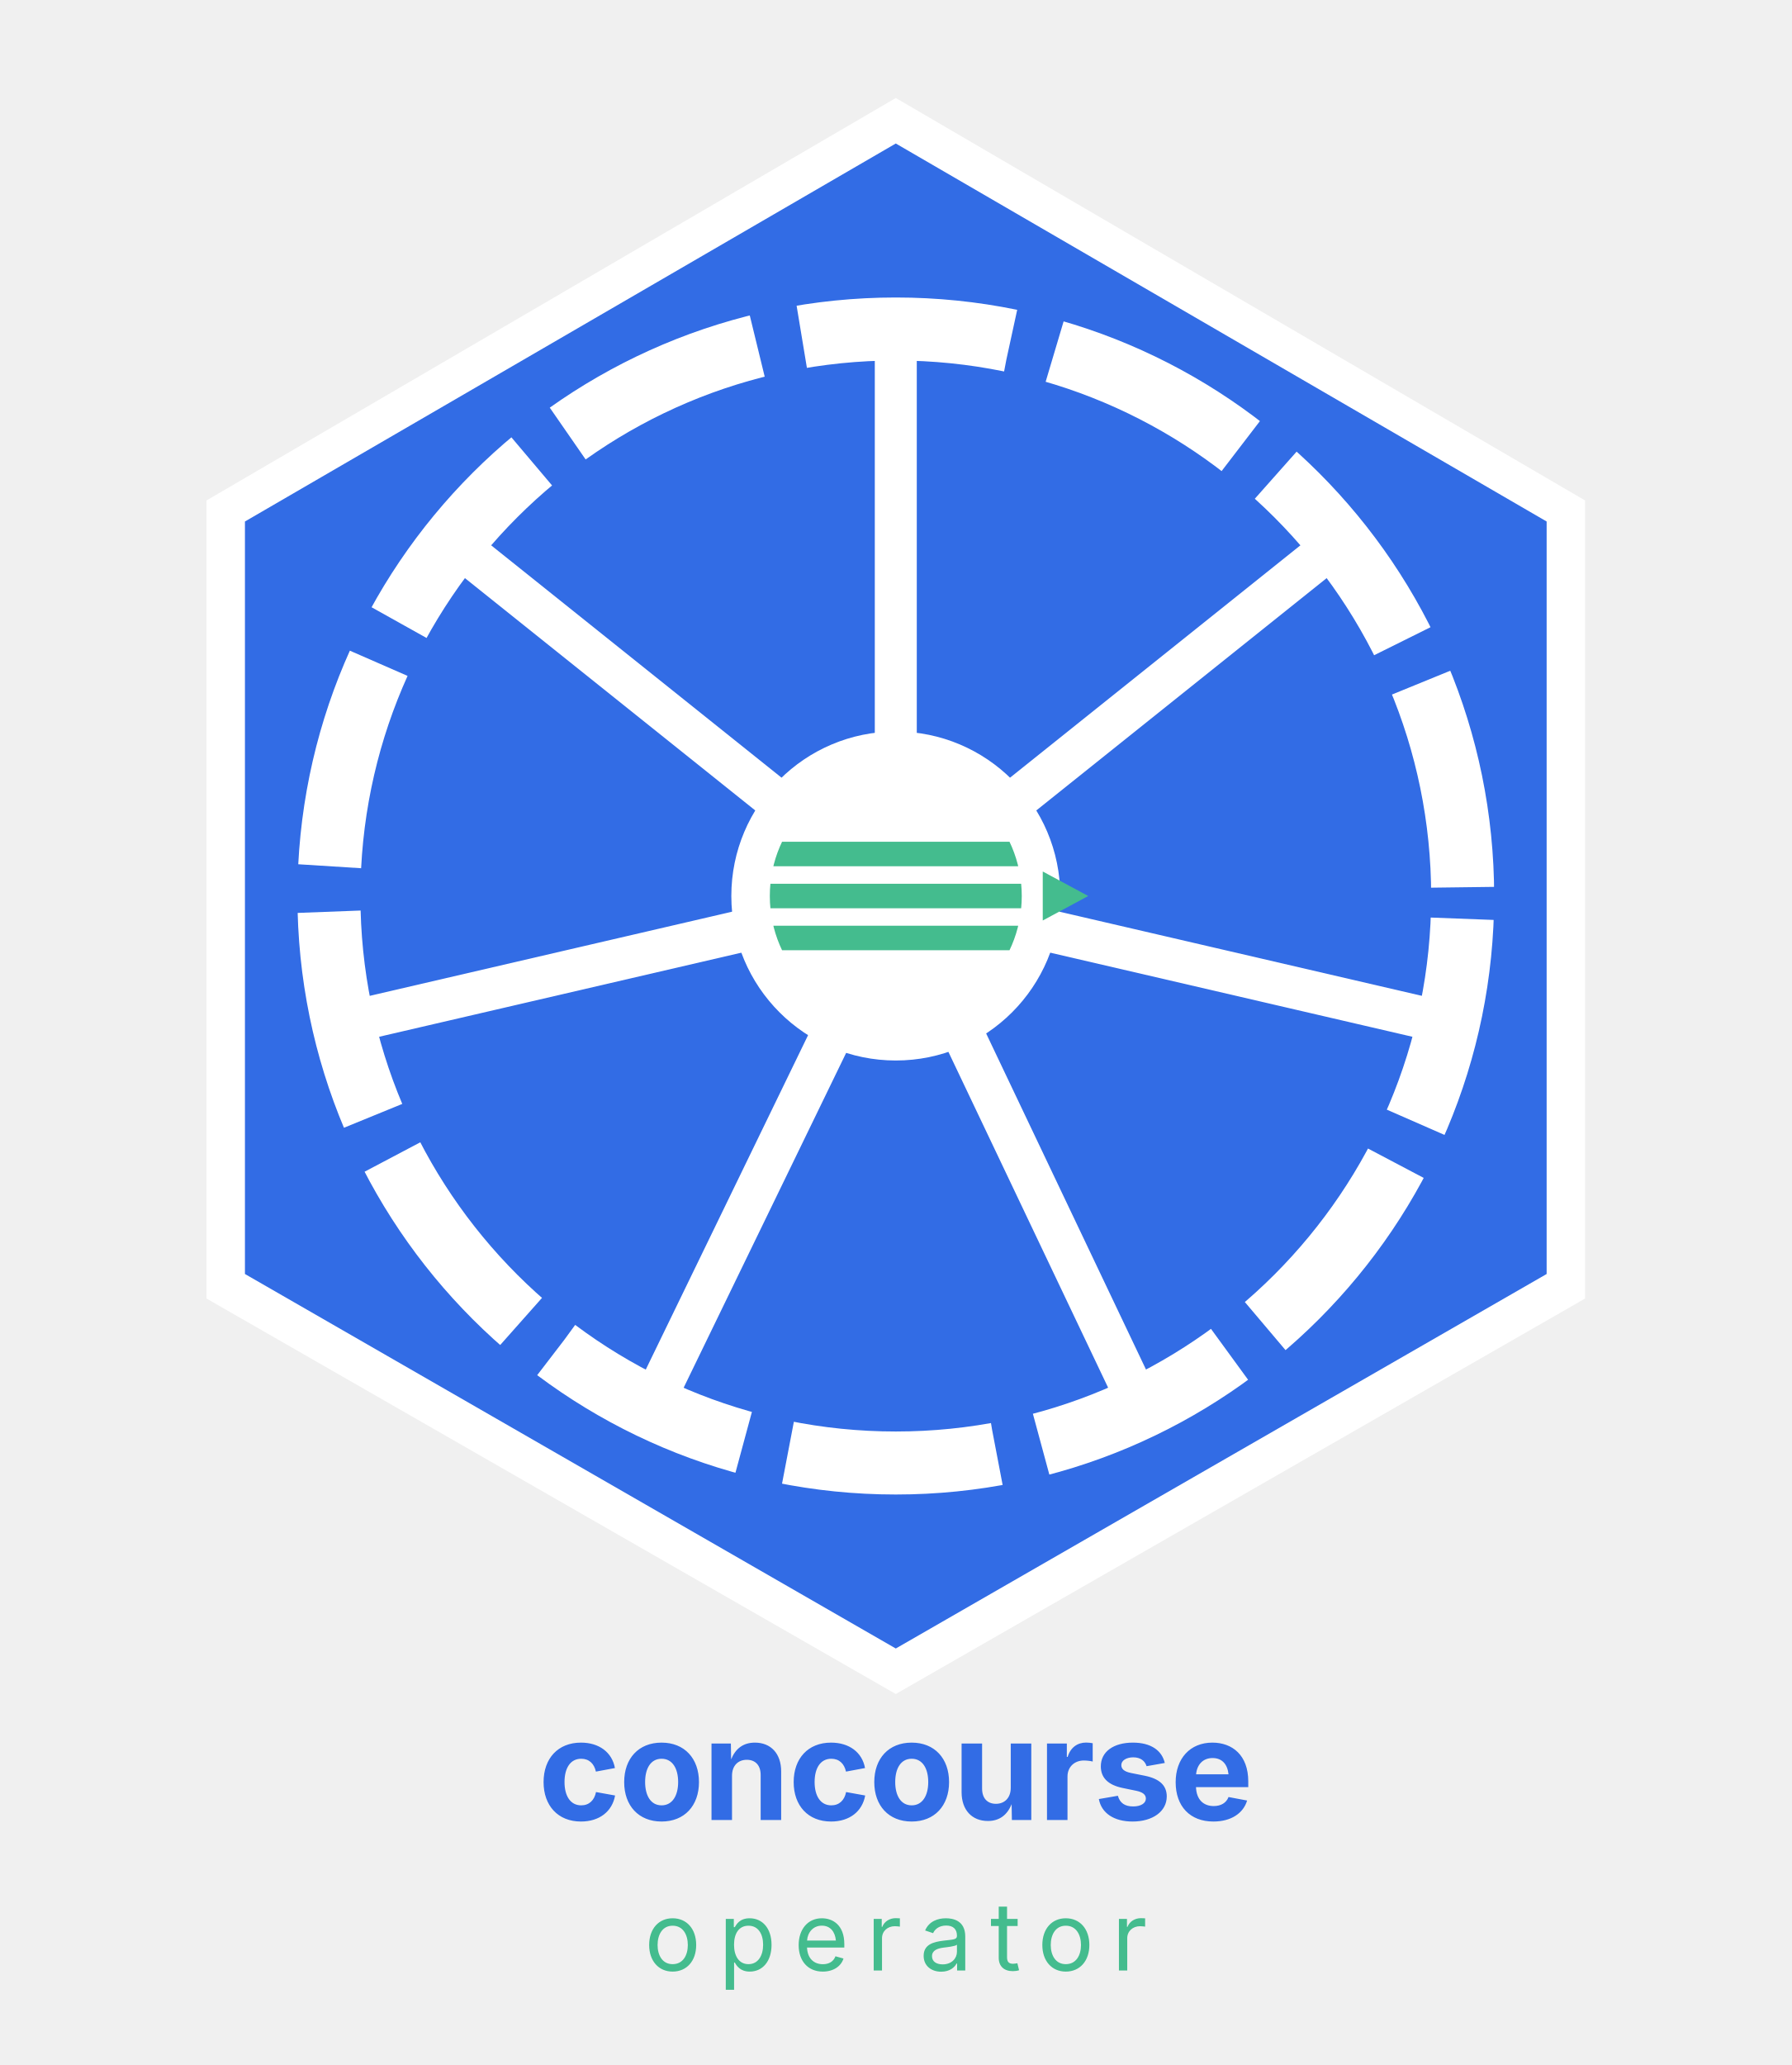
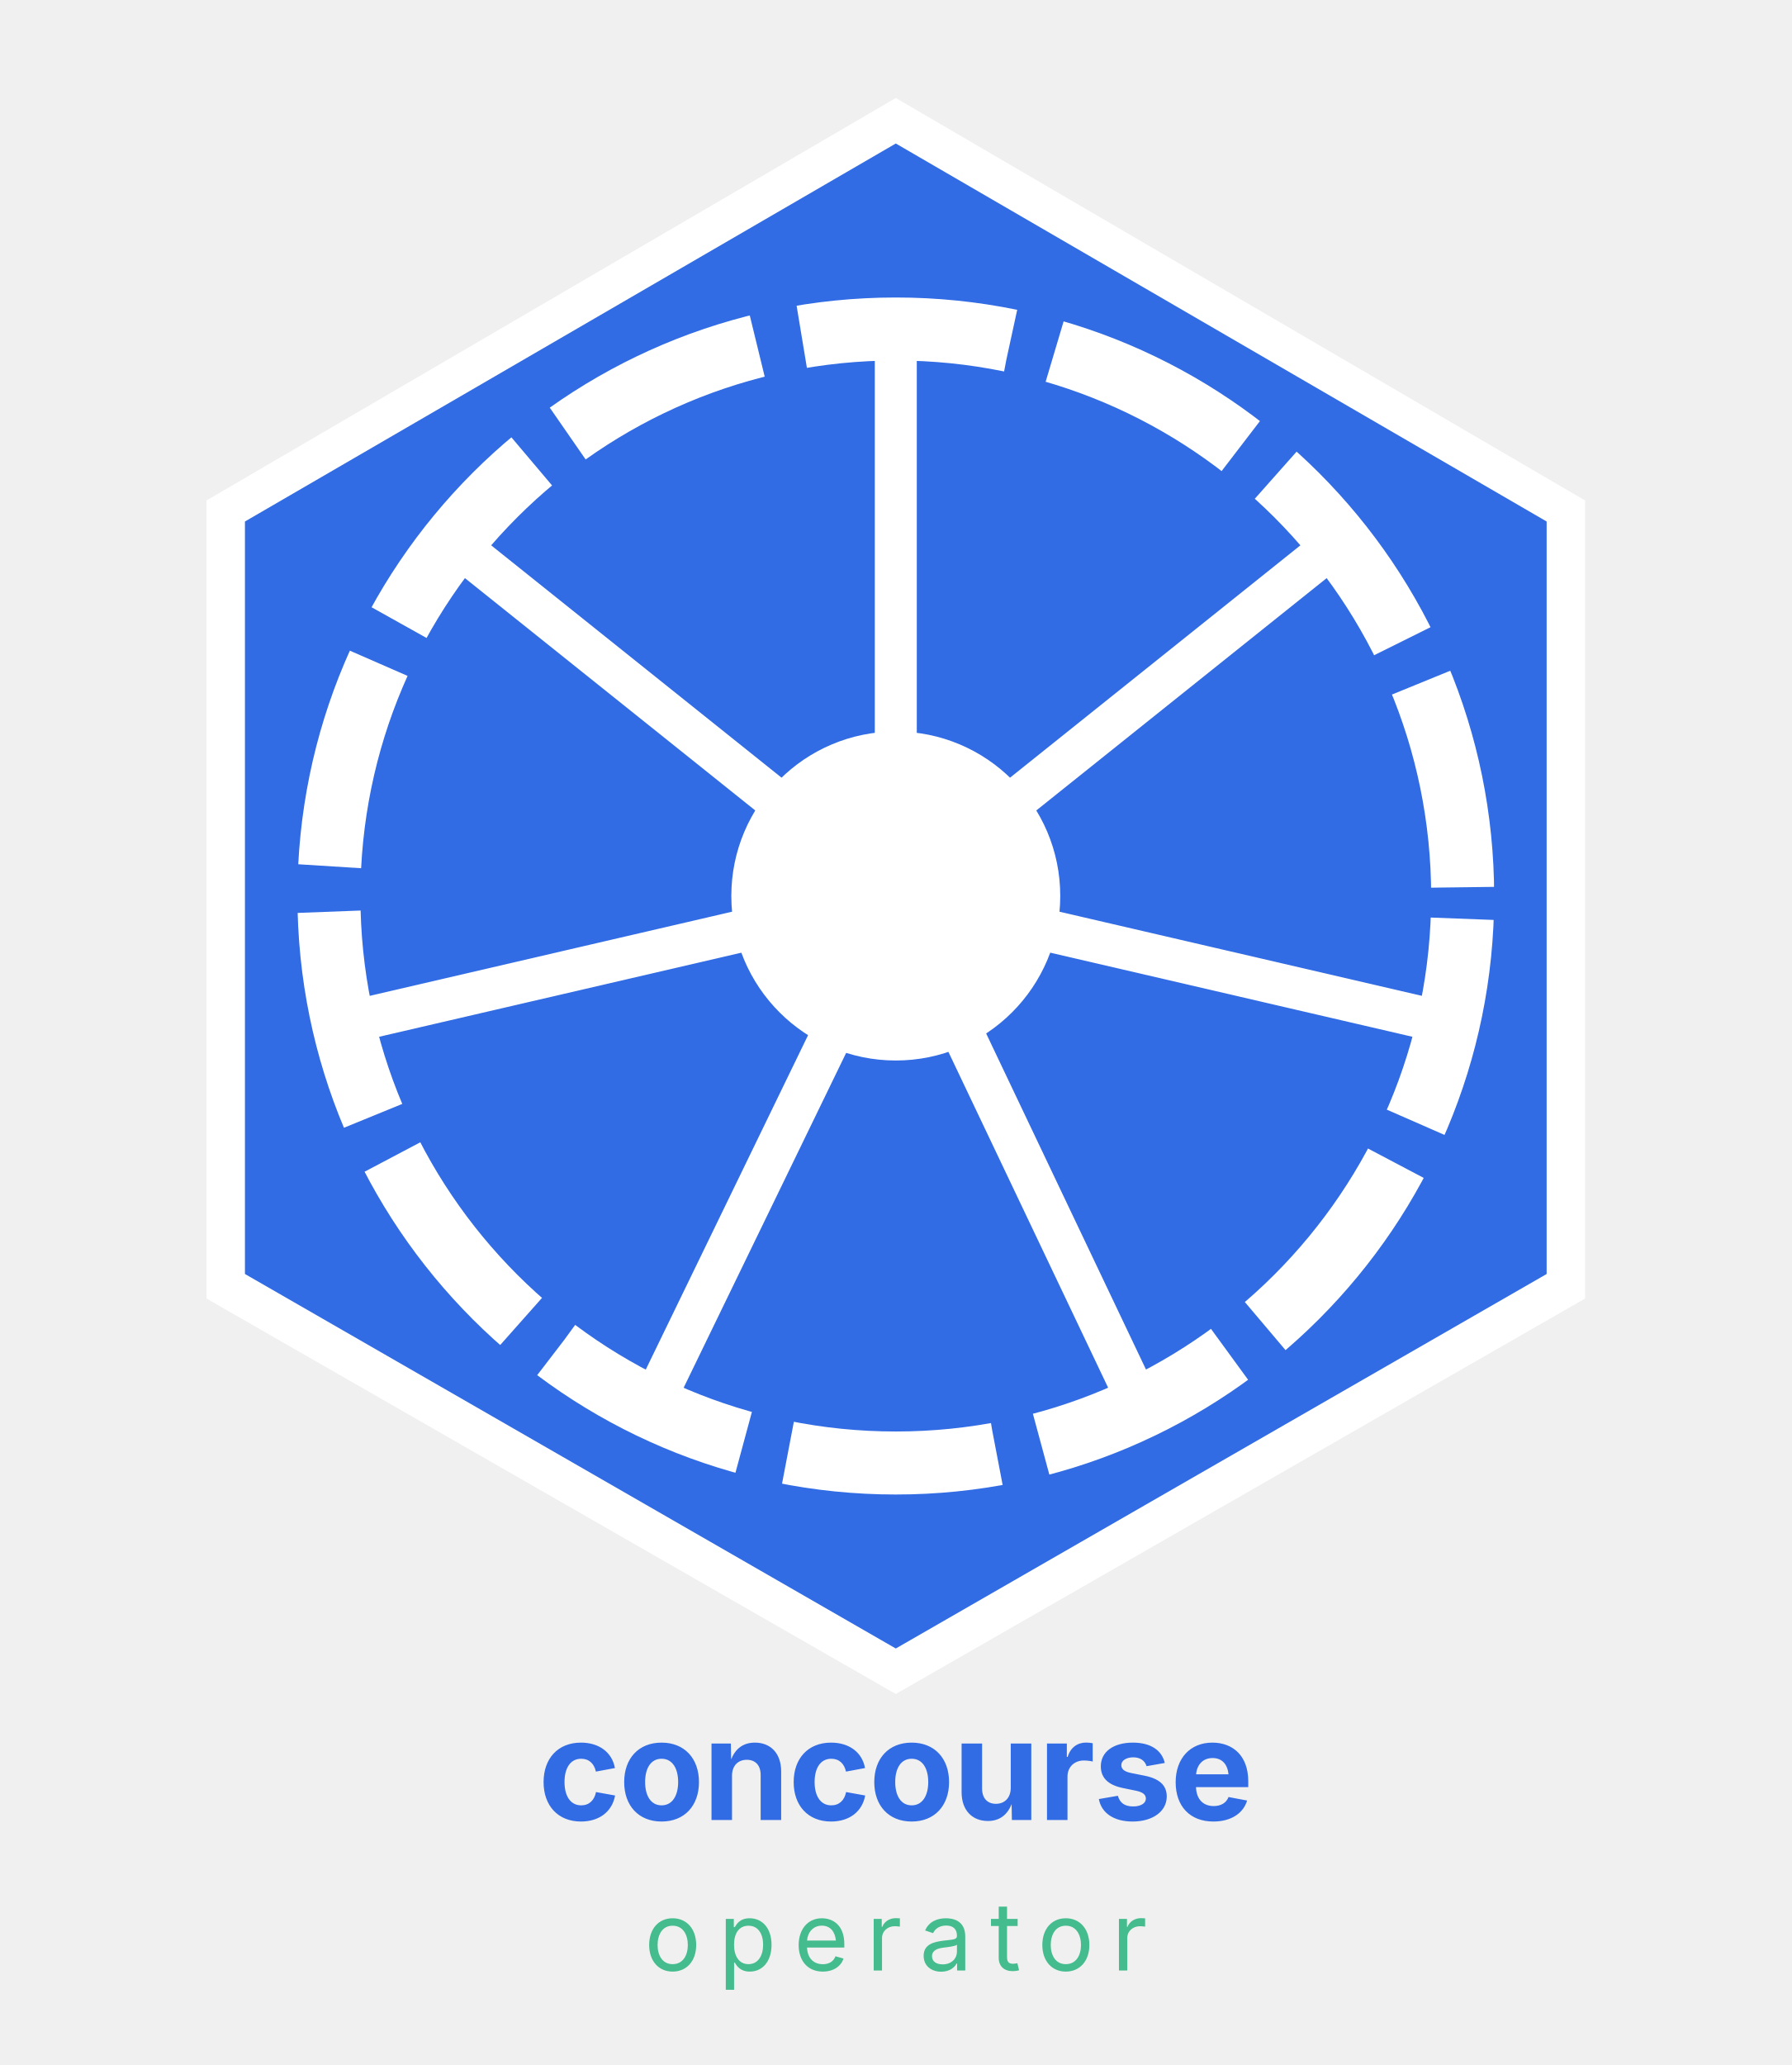
<svg xmlns="http://www.w3.org/2000/svg" viewBox="0 0 512 590">
  <defs>
    <clipPath id="hull-clip">
      <polygon points="256,41 442,149 442,364 256,471 70,364 70,149" />
    </clipPath>
    <radialGradient id="spoke-fade" cx="50%" cy="50%" r="50%">
      <stop offset="55%" stop-color="white" stop-opacity="1" />
      <stop offset="100%" stop-color="white" stop-opacity="0.5" />
    </radialGradient>
-     <clipPath id="hub-clip">
-       <circle cx="256" cy="256" r="36" />
-     </clipPath>
  </defs>
  <polygon points="256,28 453,143 453,371 256,484 59,371 59,143" fill="white" />
  <polygon points="256,41 442,149 442,364 256,471 70,364 70,149" fill="#326CE5" />
  <circle cx="256" cy="256" r="162" fill="none" stroke="white" stroke-width="18" stroke-dasharray="60 13" stroke-dashoffset="-6.5" clip-path="url(#hull-clip)" />
  <g stroke="white" stroke-width="12" stroke-linecap="round">
    <line x1="256" y1="96" x2="256" y2="211" />
    <line x1="381" y1="156" x2="291" y2="228" />
    <line x1="412" y1="292" x2="300" y2="266" />
    <line x1="325" y1="400" x2="276" y2="297" />
    <line x1="187" y1="400" x2="237" y2="297" />
    <line x1="100" y1="292" x2="212" y2="266" />
    <line x1="131" y1="156" x2="221" y2="228" />
  </g>
  <circle cx="256" cy="256" r="44" fill="white" stroke="white" stroke-width="6" />
-   <g clip-path="url(#hub-clip)" stroke="#44BC8E" stroke-width="7" stroke-linecap="round" fill="none">
-     <line x1="218" y1="244" x2="294" y2="244" />
-     <line x1="218" y1="256" x2="294" y2="256" />
-     <line x1="218" y1="268" x2="294" y2="268" />
-   </g>
-   <polygon points="298,249 311,256 298,263" fill="#44BC8E" />
  <text x="256" y="520" font-family="'Inter','Helvetica Neue',Helvetica,Arial,sans-serif" font-size="40" font-weight="700" letter-spacing="-0.5" text-anchor="middle" fill="#326CE5">concourse</text>
  <text x="256" y="563" font-family="'Inter','Helvetica Neue',Helvetica,Arial,sans-serif" font-size="27" font-weight="400" letter-spacing="5" text-anchor="middle" fill="#44BC8E">operator</text>
</svg>
